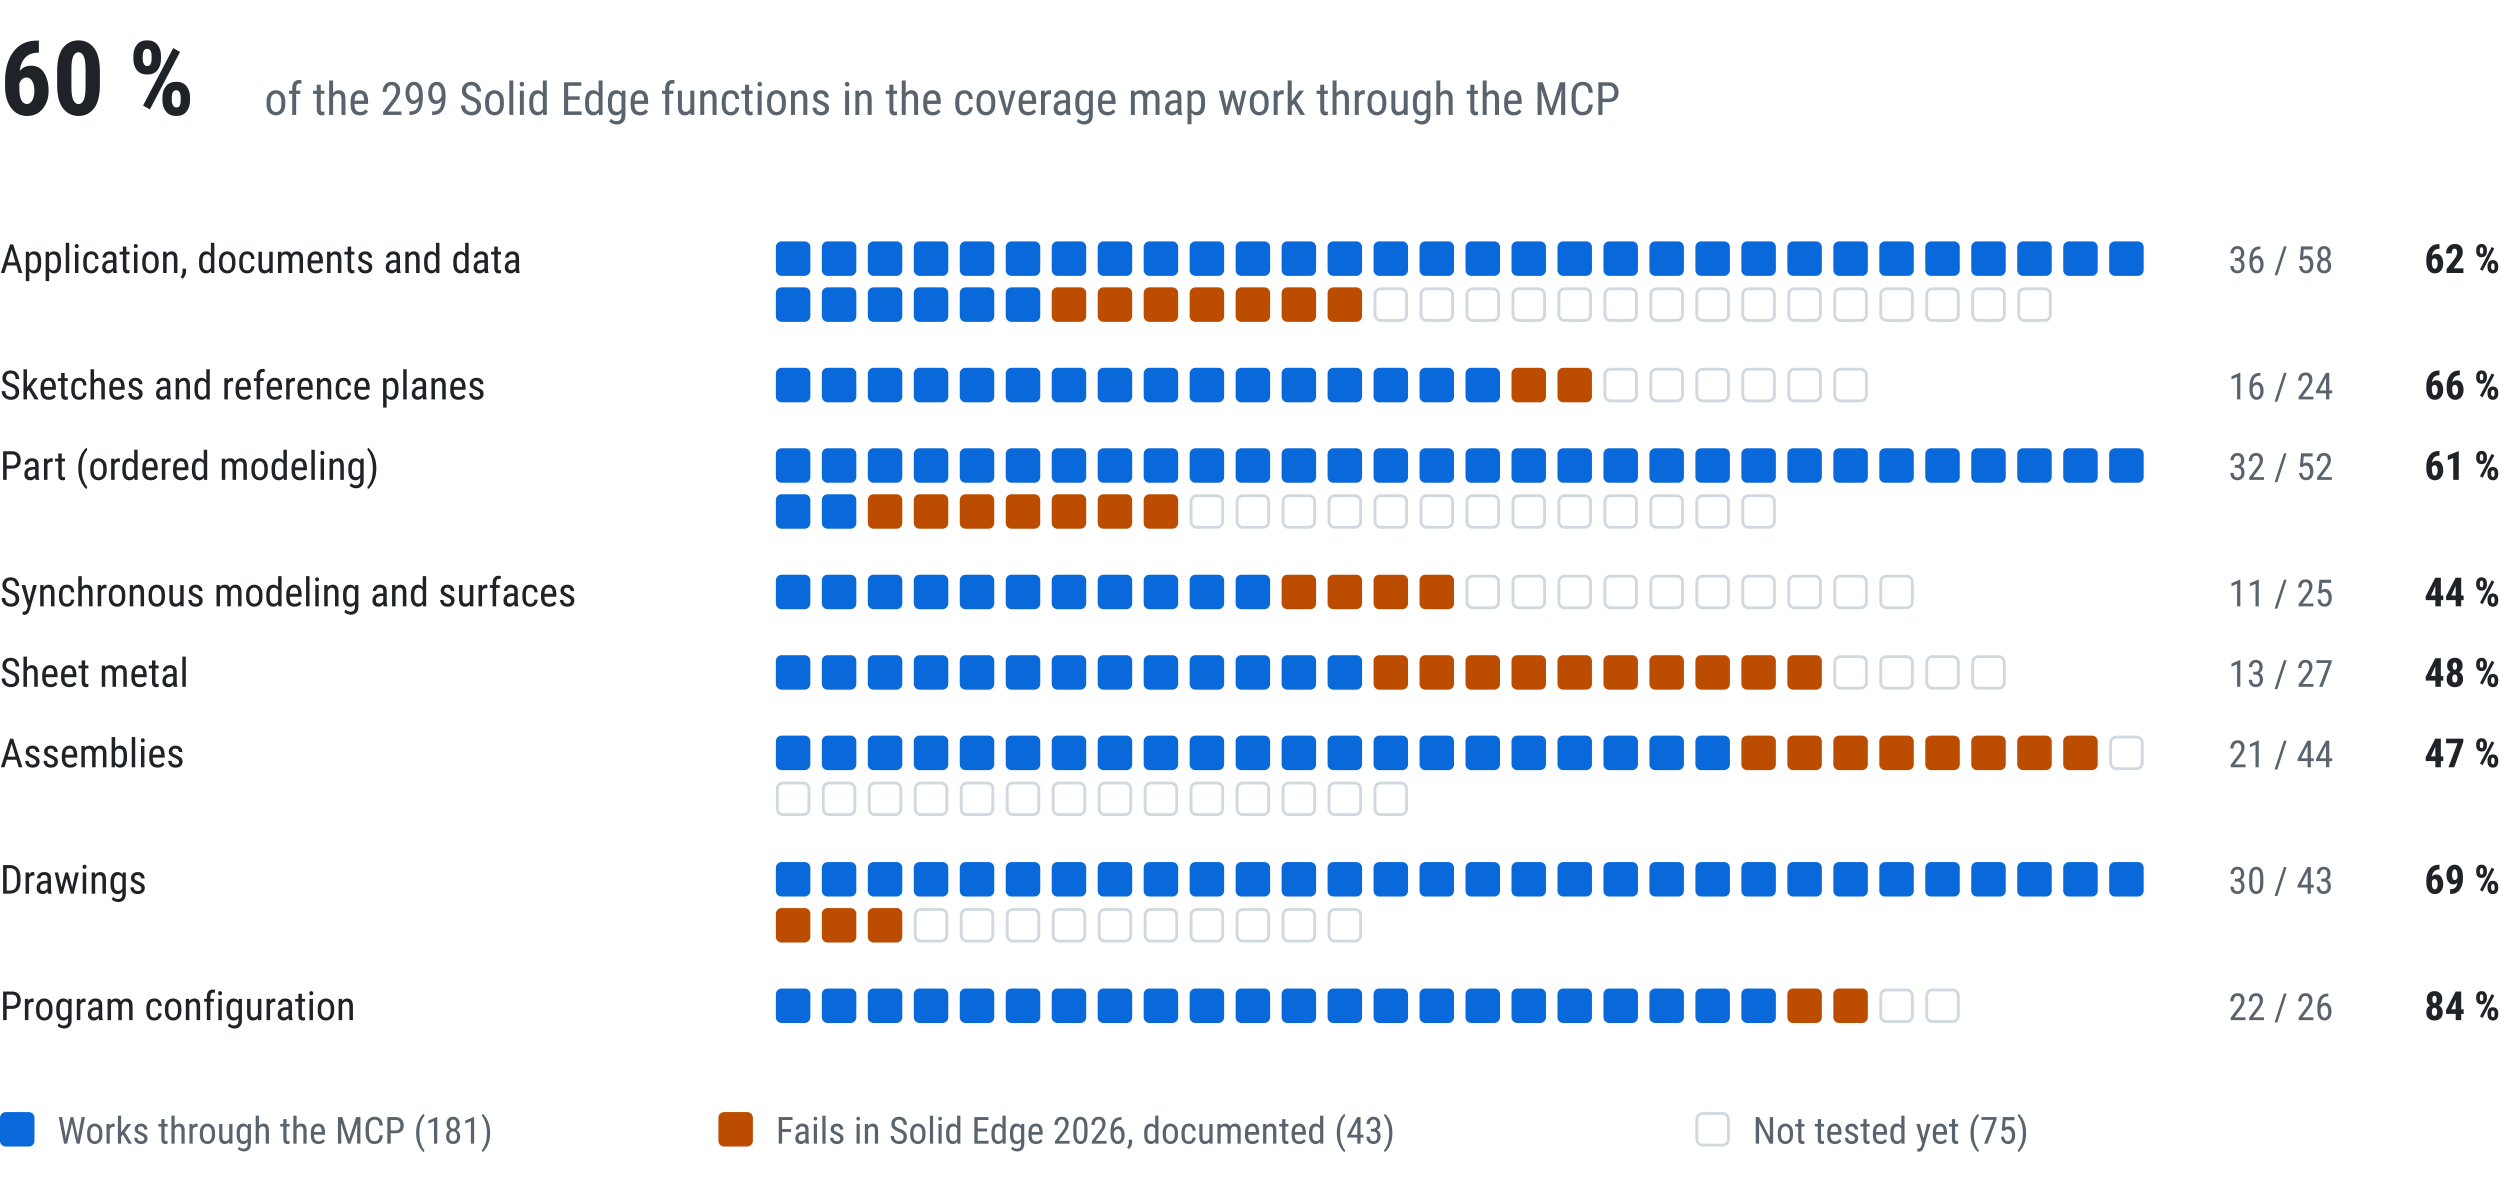
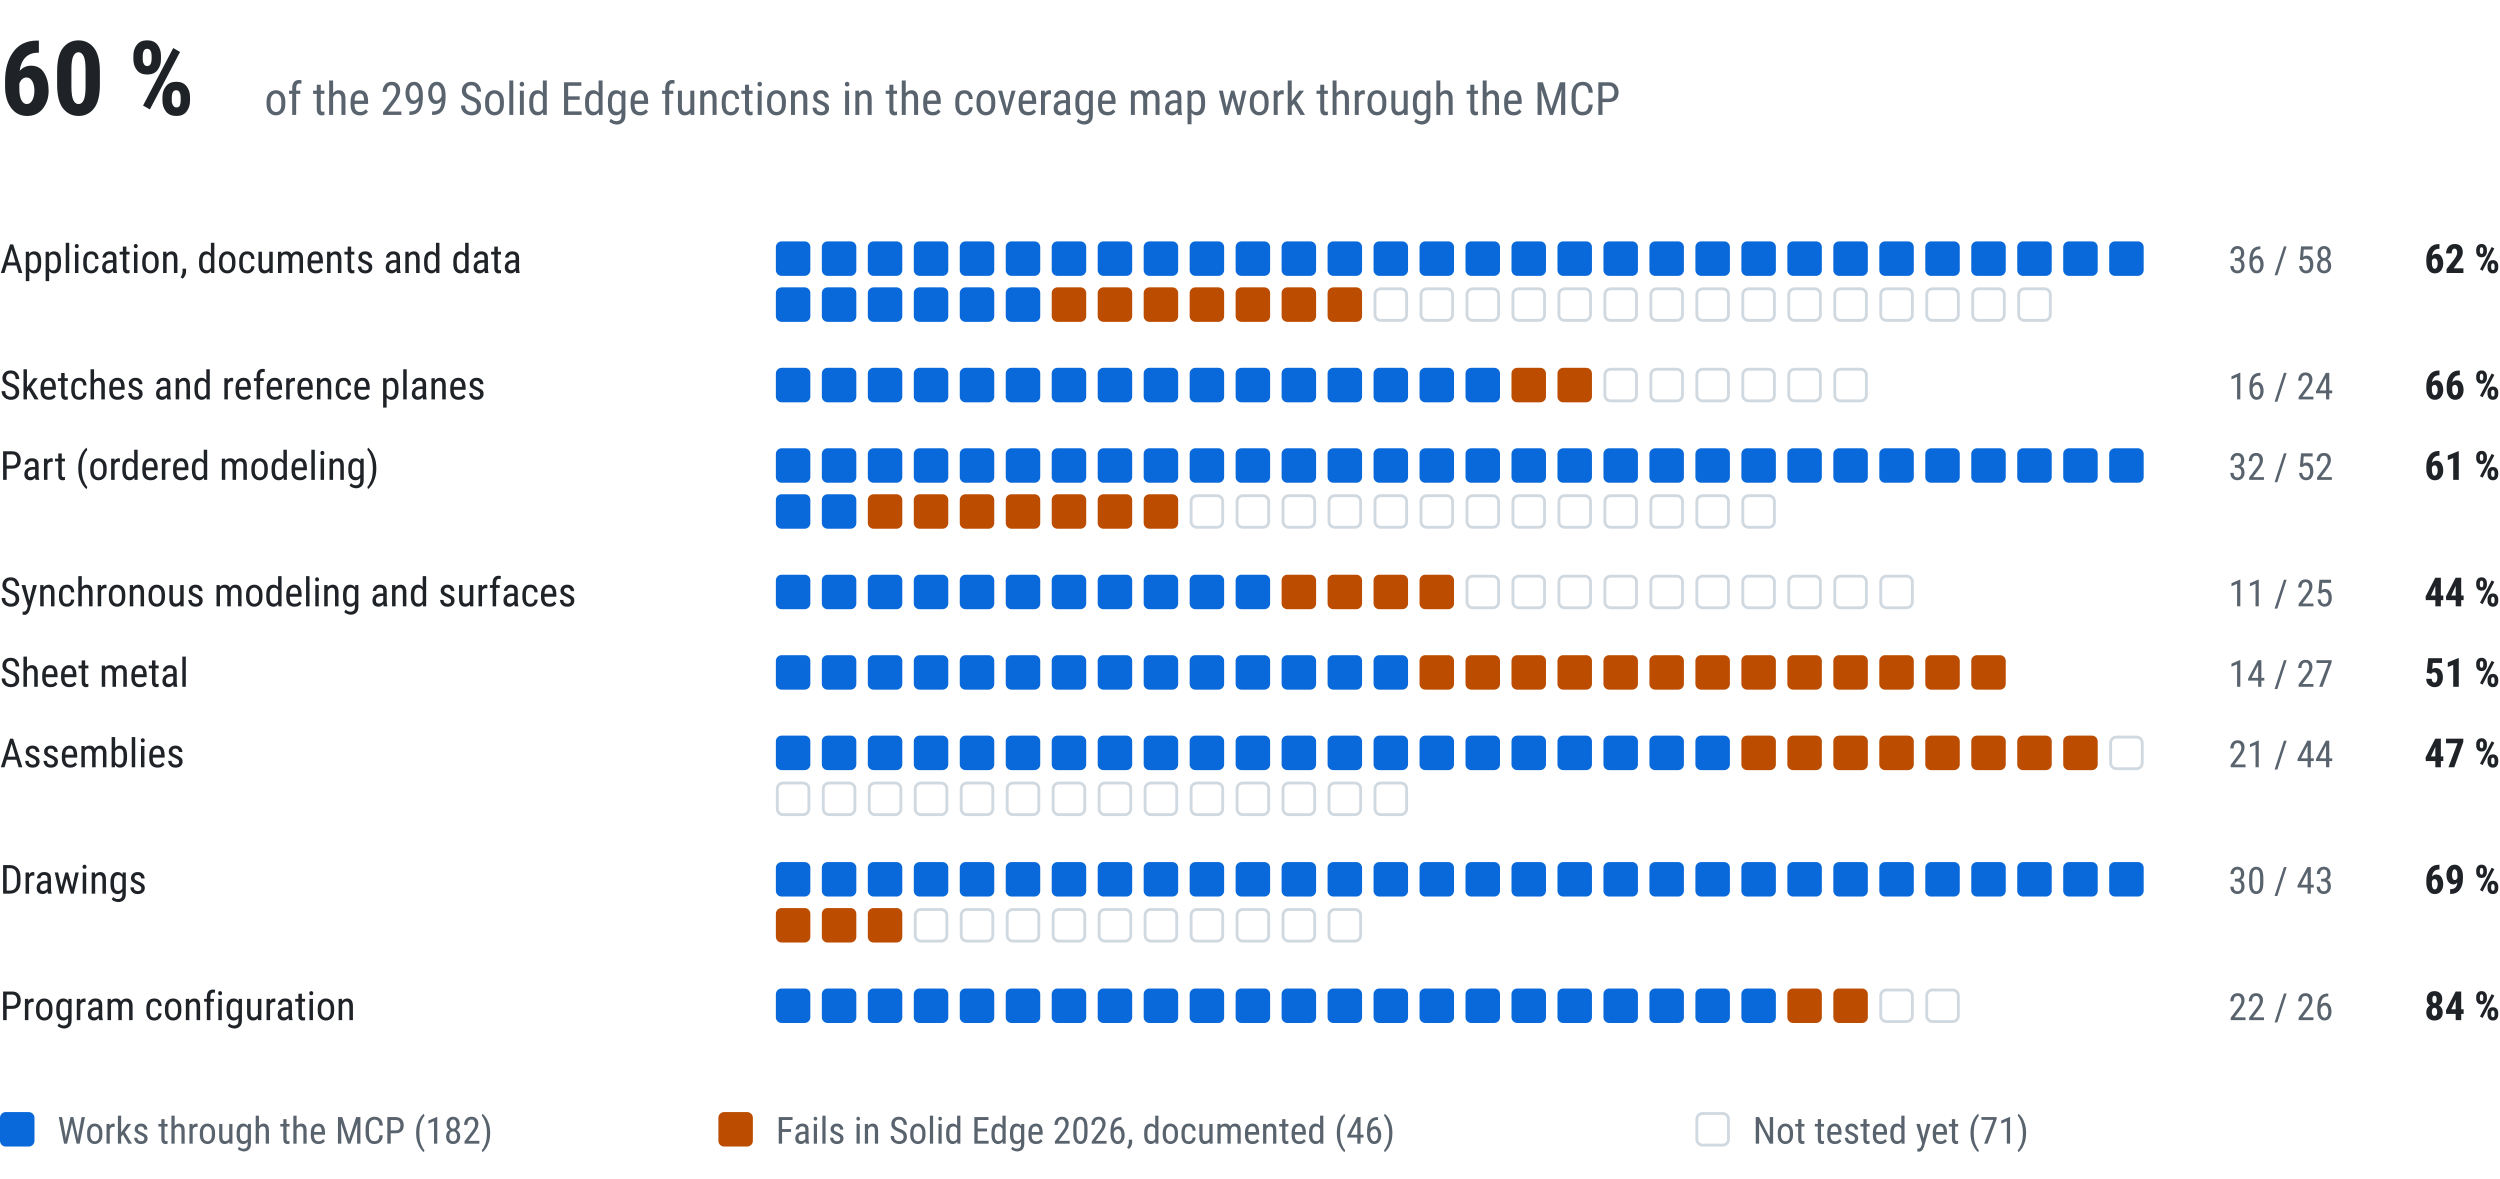
<svg xmlns="http://www.w3.org/2000/svg" width="870" height="410" viewBox="0 0 870 410" role="img" aria-labelledby="title desc">
  <g font-family="Bahnschrift, 'DIN Alternate', 'DIN 1451', D-DIN, Barlow, 'Roboto Condensed', 'Arial Narrow', sans-serif">
    <text x="0" y="40" font-size="36" font-weight="600" fill="#1f2328">60 %</text>
    <text x="92" y="40" font-size="16" fill="#59636e">of the 299 Solid Edge functions in the coverage map work through the MCP</text>
    <text x="0" y="95" font-size="14" fill="#1f2328">Application, documents and data</text>
    <rect x="270" y="84" width="12" height="12" rx="2" fill="#0969da" />
    <rect x="286" y="84" width="12" height="12" rx="2" fill="#0969da" />
    <rect x="302" y="84" width="12" height="12" rx="2" fill="#0969da" />
    <rect x="318" y="84" width="12" height="12" rx="2" fill="#0969da" />
    <rect x="334" y="84" width="12" height="12" rx="2" fill="#0969da" />
    <rect x="350" y="84" width="12" height="12" rx="2" fill="#0969da" />
    <rect x="366" y="84" width="12" height="12" rx="2" fill="#0969da" />
    <rect x="382" y="84" width="12" height="12" rx="2" fill="#0969da" />
    <rect x="398" y="84" width="12" height="12" rx="2" fill="#0969da" />
    <rect x="414" y="84" width="12" height="12" rx="2" fill="#0969da" />
    <rect x="430" y="84" width="12" height="12" rx="2" fill="#0969da" />
    <rect x="446" y="84" width="12" height="12" rx="2" fill="#0969da" />
    <rect x="462" y="84" width="12" height="12" rx="2" fill="#0969da" />
    <rect x="478" y="84" width="12" height="12" rx="2" fill="#0969da" />
    <rect x="494" y="84" width="12" height="12" rx="2" fill="#0969da" />
    <rect x="510" y="84" width="12" height="12" rx="2" fill="#0969da" />
    <rect x="526" y="84" width="12" height="12" rx="2" fill="#0969da" />
    <rect x="542" y="84" width="12" height="12" rx="2" fill="#0969da" />
    <rect x="558" y="84" width="12" height="12" rx="2" fill="#0969da" />
    <rect x="574" y="84" width="12" height="12" rx="2" fill="#0969da" />
    <rect x="590" y="84" width="12" height="12" rx="2" fill="#0969da" />
    <rect x="606" y="84" width="12" height="12" rx="2" fill="#0969da" />
    <rect x="622" y="84" width="12" height="12" rx="2" fill="#0969da" />
    <rect x="638" y="84" width="12" height="12" rx="2" fill="#0969da" />
    <rect x="654" y="84" width="12" height="12" rx="2" fill="#0969da" />
    <rect x="670" y="84" width="12" height="12" rx="2" fill="#0969da" />
    <rect x="686" y="84" width="12" height="12" rx="2" fill="#0969da" />
    <rect x="702" y="84" width="12" height="12" rx="2" fill="#0969da" />
    <rect x="718" y="84" width="12" height="12" rx="2" fill="#0969da" />
    <rect x="734" y="84" width="12" height="12" rx="2" fill="#0969da" />
    <rect x="270" y="100" width="12" height="12" rx="2" fill="#0969da" />
    <rect x="286" y="100" width="12" height="12" rx="2" fill="#0969da" />
    <rect x="302" y="100" width="12" height="12" rx="2" fill="#0969da" />
    <rect x="318" y="100" width="12" height="12" rx="2" fill="#0969da" />
    <rect x="334" y="100" width="12" height="12" rx="2" fill="#0969da" />
    <rect x="350" y="100" width="12" height="12" rx="2" fill="#0969da" />
    <rect x="366" y="100" width="12" height="12" rx="2" fill="#bc4c00" />
    <rect x="382" y="100" width="12" height="12" rx="2" fill="#bc4c00" />
    <rect x="398" y="100" width="12" height="12" rx="2" fill="#bc4c00" />
    <rect x="414" y="100" width="12" height="12" rx="2" fill="#bc4c00" />
    <rect x="430" y="100" width="12" height="12" rx="2" fill="#bc4c00" />
    <rect x="446" y="100" width="12" height="12" rx="2" fill="#bc4c00" />
    <rect x="462" y="100" width="12" height="12" rx="2" fill="#bc4c00" />
    <rect x="478.5" y="100.5" width="11" height="11" rx="2" fill="none" stroke="#d1d9e0" />
    <rect x="494.5" y="100.5" width="11" height="11" rx="2" fill="none" stroke="#d1d9e0" />
    <rect x="510.5" y="100.5" width="11" height="11" rx="2" fill="none" stroke="#d1d9e0" />
    <rect x="526.5" y="100.5" width="11" height="11" rx="2" fill="none" stroke="#d1d9e0" />
    <rect x="542.5" y="100.5" width="11" height="11" rx="2" fill="none" stroke="#d1d9e0" />
    <rect x="558.5" y="100.5" width="11" height="11" rx="2" fill="none" stroke="#d1d9e0" />
    <rect x="574.5" y="100.5" width="11" height="11" rx="2" fill="none" stroke="#d1d9e0" />
    <rect x="590.5" y="100.5" width="11" height="11" rx="2" fill="none" stroke="#d1d9e0" />
    <rect x="606.5" y="100.5" width="11" height="11" rx="2" fill="none" stroke="#d1d9e0" />
    <rect x="622.5" y="100.5" width="11" height="11" rx="2" fill="none" stroke="#d1d9e0" />
    <rect x="638.5" y="100.5" width="11" height="11" rx="2" fill="none" stroke="#d1d9e0" />
    <rect x="654.5" y="100.5" width="11" height="11" rx="2" fill="none" stroke="#d1d9e0" />
    <rect x="670.5" y="100.5" width="11" height="11" rx="2" fill="none" stroke="#d1d9e0" />
    <rect x="686.5" y="100.5" width="11" height="11" rx="2" fill="none" stroke="#d1d9e0" />
    <rect x="702.5" y="100.5" width="11" height="11" rx="2" fill="none" stroke="#d1d9e0" />
    <text x="812" y="95" font-size="13" text-anchor="end" fill="#59636e">36 / 58</text>
    <text x="870" y="95" font-size="14" font-weight="600" text-anchor="end" fill="#1f2328">62 %</text>
    <text x="0" y="139" font-size="14" fill="#1f2328">Sketches and reference planes</text>
    <rect x="270" y="128" width="12" height="12" rx="2" fill="#0969da" />
    <rect x="286" y="128" width="12" height="12" rx="2" fill="#0969da" />
    <rect x="302" y="128" width="12" height="12" rx="2" fill="#0969da" />
    <rect x="318" y="128" width="12" height="12" rx="2" fill="#0969da" />
    <rect x="334" y="128" width="12" height="12" rx="2" fill="#0969da" />
    <rect x="350" y="128" width="12" height="12" rx="2" fill="#0969da" />
    <rect x="366" y="128" width="12" height="12" rx="2" fill="#0969da" />
    <rect x="382" y="128" width="12" height="12" rx="2" fill="#0969da" />
    <rect x="398" y="128" width="12" height="12" rx="2" fill="#0969da" />
    <rect x="414" y="128" width="12" height="12" rx="2" fill="#0969da" />
    <rect x="430" y="128" width="12" height="12" rx="2" fill="#0969da" />
    <rect x="446" y="128" width="12" height="12" rx="2" fill="#0969da" />
    <rect x="462" y="128" width="12" height="12" rx="2" fill="#0969da" />
    <rect x="478" y="128" width="12" height="12" rx="2" fill="#0969da" />
    <rect x="494" y="128" width="12" height="12" rx="2" fill="#0969da" />
    <rect x="510" y="128" width="12" height="12" rx="2" fill="#0969da" />
    <rect x="526" y="128" width="12" height="12" rx="2" fill="#bc4c00" />
    <rect x="542" y="128" width="12" height="12" rx="2" fill="#bc4c00" />
    <rect x="558.5" y="128.5" width="11" height="11" rx="2" fill="none" stroke="#d1d9e0" />
    <rect x="574.5" y="128.5" width="11" height="11" rx="2" fill="none" stroke="#d1d9e0" />
    <rect x="590.5" y="128.5" width="11" height="11" rx="2" fill="none" stroke="#d1d9e0" />
    <rect x="606.5" y="128.5" width="11" height="11" rx="2" fill="none" stroke="#d1d9e0" />
    <rect x="622.5" y="128.5" width="11" height="11" rx="2" fill="none" stroke="#d1d9e0" />
    <rect x="638.5" y="128.5" width="11" height="11" rx="2" fill="none" stroke="#d1d9e0" />
    <text x="812" y="139" font-size="13" text-anchor="end" fill="#59636e">16 / 24</text>
    <text x="870" y="139" font-size="14" font-weight="600" text-anchor="end" fill="#1f2328">66 %</text>
    <text x="0" y="167" font-size="14" fill="#1f2328">Part (ordered modeling)</text>
    <rect x="270" y="156" width="12" height="12" rx="2" fill="#0969da" />
    <rect x="286" y="156" width="12" height="12" rx="2" fill="#0969da" />
    <rect x="302" y="156" width="12" height="12" rx="2" fill="#0969da" />
    <rect x="318" y="156" width="12" height="12" rx="2" fill="#0969da" />
    <rect x="334" y="156" width="12" height="12" rx="2" fill="#0969da" />
    <rect x="350" y="156" width="12" height="12" rx="2" fill="#0969da" />
    <rect x="366" y="156" width="12" height="12" rx="2" fill="#0969da" />
    <rect x="382" y="156" width="12" height="12" rx="2" fill="#0969da" />
    <rect x="398" y="156" width="12" height="12" rx="2" fill="#0969da" />
    <rect x="414" y="156" width="12" height="12" rx="2" fill="#0969da" />
    <rect x="430" y="156" width="12" height="12" rx="2" fill="#0969da" />
    <rect x="446" y="156" width="12" height="12" rx="2" fill="#0969da" />
    <rect x="462" y="156" width="12" height="12" rx="2" fill="#0969da" />
    <rect x="478" y="156" width="12" height="12" rx="2" fill="#0969da" />
    <rect x="494" y="156" width="12" height="12" rx="2" fill="#0969da" />
    <rect x="510" y="156" width="12" height="12" rx="2" fill="#0969da" />
    <rect x="526" y="156" width="12" height="12" rx="2" fill="#0969da" />
    <rect x="542" y="156" width="12" height="12" rx="2" fill="#0969da" />
    <rect x="558" y="156" width="12" height="12" rx="2" fill="#0969da" />
    <rect x="574" y="156" width="12" height="12" rx="2" fill="#0969da" />
    <rect x="590" y="156" width="12" height="12" rx="2" fill="#0969da" />
    <rect x="606" y="156" width="12" height="12" rx="2" fill="#0969da" />
    <rect x="622" y="156" width="12" height="12" rx="2" fill="#0969da" />
    <rect x="638" y="156" width="12" height="12" rx="2" fill="#0969da" />
    <rect x="654" y="156" width="12" height="12" rx="2" fill="#0969da" />
    <rect x="670" y="156" width="12" height="12" rx="2" fill="#0969da" />
    <rect x="686" y="156" width="12" height="12" rx="2" fill="#0969da" />
    <rect x="702" y="156" width="12" height="12" rx="2" fill="#0969da" />
    <rect x="718" y="156" width="12" height="12" rx="2" fill="#0969da" />
    <rect x="734" y="156" width="12" height="12" rx="2" fill="#0969da" />
    <rect x="270" y="172" width="12" height="12" rx="2" fill="#0969da" />
    <rect x="286" y="172" width="12" height="12" rx="2" fill="#0969da" />
    <rect x="302" y="172" width="12" height="12" rx="2" fill="#bc4c00" />
    <rect x="318" y="172" width="12" height="12" rx="2" fill="#bc4c00" />
    <rect x="334" y="172" width="12" height="12" rx="2" fill="#bc4c00" />
    <rect x="350" y="172" width="12" height="12" rx="2" fill="#bc4c00" />
    <rect x="366" y="172" width="12" height="12" rx="2" fill="#bc4c00" />
    <rect x="382" y="172" width="12" height="12" rx="2" fill="#bc4c00" />
    <rect x="398" y="172" width="12" height="12" rx="2" fill="#bc4c00" />
    <rect x="414.5" y="172.5" width="11" height="11" rx="2" fill="none" stroke="#d1d9e0" />
    <rect x="430.5" y="172.5" width="11" height="11" rx="2" fill="none" stroke="#d1d9e0" />
    <rect x="446.5" y="172.5" width="11" height="11" rx="2" fill="none" stroke="#d1d9e0" />
    <rect x="462.5" y="172.5" width="11" height="11" rx="2" fill="none" stroke="#d1d9e0" />
    <rect x="478.5" y="172.5" width="11" height="11" rx="2" fill="none" stroke="#d1d9e0" />
    <rect x="494.5" y="172.5" width="11" height="11" rx="2" fill="none" stroke="#d1d9e0" />
    <rect x="510.5" y="172.5" width="11" height="11" rx="2" fill="none" stroke="#d1d9e0" />
    <rect x="526.5" y="172.5" width="11" height="11" rx="2" fill="none" stroke="#d1d9e0" />
    <rect x="542.5" y="172.5" width="11" height="11" rx="2" fill="none" stroke="#d1d9e0" />
    <rect x="558.5" y="172.5" width="11" height="11" rx="2" fill="none" stroke="#d1d9e0" />
    <rect x="574.5" y="172.5" width="11" height="11" rx="2" fill="none" stroke="#d1d9e0" />
    <rect x="590.5" y="172.5" width="11" height="11" rx="2" fill="none" stroke="#d1d9e0" />
    <rect x="606.5" y="172.5" width="11" height="11" rx="2" fill="none" stroke="#d1d9e0" />
    <text x="812" y="167" font-size="13" text-anchor="end" fill="#59636e">32 / 52</text>
    <text x="870" y="167" font-size="14" font-weight="600" text-anchor="end" fill="#1f2328">61 %</text>
    <text x="0" y="211" font-size="14" fill="#1f2328">Synchronous modeling and surfaces</text>
    <rect x="270" y="200" width="12" height="12" rx="2" fill="#0969da" />
    <rect x="286" y="200" width="12" height="12" rx="2" fill="#0969da" />
    <rect x="302" y="200" width="12" height="12" rx="2" fill="#0969da" />
    <rect x="318" y="200" width="12" height="12" rx="2" fill="#0969da" />
    <rect x="334" y="200" width="12" height="12" rx="2" fill="#0969da" />
    <rect x="350" y="200" width="12" height="12" rx="2" fill="#0969da" />
    <rect x="366" y="200" width="12" height="12" rx="2" fill="#0969da" />
    <rect x="382" y="200" width="12" height="12" rx="2" fill="#0969da" />
    <rect x="398" y="200" width="12" height="12" rx="2" fill="#0969da" />
    <rect x="414" y="200" width="12" height="12" rx="2" fill="#0969da" />
    <rect x="430" y="200" width="12" height="12" rx="2" fill="#0969da" />
    <rect x="446" y="200" width="12" height="12" rx="2" fill="#bc4c00" />
    <rect x="462" y="200" width="12" height="12" rx="2" fill="#bc4c00" />
    <rect x="478" y="200" width="12" height="12" rx="2" fill="#bc4c00" />
    <rect x="494" y="200" width="12" height="12" rx="2" fill="#bc4c00" />
    <rect x="510.5" y="200.5" width="11" height="11" rx="2" fill="none" stroke="#d1d9e0" />
    <rect x="526.5" y="200.5" width="11" height="11" rx="2" fill="none" stroke="#d1d9e0" />
    <rect x="542.5" y="200.5" width="11" height="11" rx="2" fill="none" stroke="#d1d9e0" />
    <rect x="558.5" y="200.5" width="11" height="11" rx="2" fill="none" stroke="#d1d9e0" />
    <rect x="574.5" y="200.5" width="11" height="11" rx="2" fill="none" stroke="#d1d9e0" />
    <rect x="590.5" y="200.5" width="11" height="11" rx="2" fill="none" stroke="#d1d9e0" />
    <rect x="606.5" y="200.5" width="11" height="11" rx="2" fill="none" stroke="#d1d9e0" />
    <rect x="622.5" y="200.5" width="11" height="11" rx="2" fill="none" stroke="#d1d9e0" />
    <rect x="638.5" y="200.5" width="11" height="11" rx="2" fill="none" stroke="#d1d9e0" />
    <rect x="654.5" y="200.5" width="11" height="11" rx="2" fill="none" stroke="#d1d9e0" />
    <text x="812" y="211" font-size="13" text-anchor="end" fill="#59636e">11 / 25</text>
    <text x="870" y="211" font-size="14" font-weight="600" text-anchor="end" fill="#1f2328">44 %</text>
    <text x="0" y="239" font-size="14" fill="#1f2328">Sheet metal</text>
    <rect x="270" y="228" width="12" height="12" rx="2" fill="#0969da" />
    <rect x="286" y="228" width="12" height="12" rx="2" fill="#0969da" />
    <rect x="302" y="228" width="12" height="12" rx="2" fill="#0969da" />
    <rect x="318" y="228" width="12" height="12" rx="2" fill="#0969da" />
    <rect x="334" y="228" width="12" height="12" rx="2" fill="#0969da" />
    <rect x="350" y="228" width="12" height="12" rx="2" fill="#0969da" />
    <rect x="366" y="228" width="12" height="12" rx="2" fill="#0969da" />
    <rect x="382" y="228" width="12" height="12" rx="2" fill="#0969da" />
    <rect x="398" y="228" width="12" height="12" rx="2" fill="#0969da" />
    <rect x="414" y="228" width="12" height="12" rx="2" fill="#0969da" />
    <rect x="430" y="228" width="12" height="12" rx="2" fill="#0969da" />
    <rect x="446" y="228" width="12" height="12" rx="2" fill="#0969da" />
    <rect x="462" y="228" width="12" height="12" rx="2" fill="#0969da" />
-     <rect x="478" y="228" width="12" height="12" rx="2" fill="#bc4c00" />
+     <rect x="478" y="228" width="12" height="12" rx="2" fill="#0969da" />
    <rect x="494" y="228" width="12" height="12" rx="2" fill="#bc4c00" />
    <rect x="510" y="228" width="12" height="12" rx="2" fill="#bc4c00" />
    <rect x="526" y="228" width="12" height="12" rx="2" fill="#bc4c00" />
    <rect x="542" y="228" width="12" height="12" rx="2" fill="#bc4c00" />
    <rect x="558" y="228" width="12" height="12" rx="2" fill="#bc4c00" />
    <rect x="574" y="228" width="12" height="12" rx="2" fill="#bc4c00" />
    <rect x="590" y="228" width="12" height="12" rx="2" fill="#bc4c00" />
    <rect x="606" y="228" width="12" height="12" rx="2" fill="#bc4c00" />
    <rect x="622" y="228" width="12" height="12" rx="2" fill="#bc4c00" />
-     <rect x="638.5" y="228.5" width="11" height="11" rx="2" fill="none" stroke="#d1d9e0" />
-     <rect x="654.5" y="228.5" width="11" height="11" rx="2" fill="none" stroke="#d1d9e0" />
-     <rect x="670.5" y="228.5" width="11" height="11" rx="2" fill="none" stroke="#d1d9e0" />
-     <rect x="686.5" y="228.5" width="11" height="11" rx="2" fill="none" stroke="#d1d9e0" />
-     <text x="812" y="239" font-size="13" text-anchor="end" fill="#59636e">13 / 27</text>
-     <text x="870" y="239" font-size="14" font-weight="600" text-anchor="end" fill="#1f2328">48 %</text>
+     <rect x="638" y="228" width="12" height="12" rx="2" fill="#bc4c00" />
+     <rect x="654" y="228" width="12" height="12" rx="2" fill="#bc4c00" />
+     <rect x="670" y="228" width="12" height="12" rx="2" fill="#bc4c00" />
+     <rect x="686" y="228" width="12" height="12" rx="2" fill="#bc4c00" />
+     <text x="812" y="239" font-size="13" text-anchor="end" fill="#59636e">14 / 27</text>
+     <text x="870" y="239" font-size="14" font-weight="600" text-anchor="end" fill="#1f2328">51 %</text>
    <text x="0" y="267" font-size="14" fill="#1f2328">Assemblies</text>
    <rect x="270" y="256" width="12" height="12" rx="2" fill="#0969da" />
    <rect x="286" y="256" width="12" height="12" rx="2" fill="#0969da" />
    <rect x="302" y="256" width="12" height="12" rx="2" fill="#0969da" />
    <rect x="318" y="256" width="12" height="12" rx="2" fill="#0969da" />
    <rect x="334" y="256" width="12" height="12" rx="2" fill="#0969da" />
    <rect x="350" y="256" width="12" height="12" rx="2" fill="#0969da" />
    <rect x="366" y="256" width="12" height="12" rx="2" fill="#0969da" />
    <rect x="382" y="256" width="12" height="12" rx="2" fill="#0969da" />
    <rect x="398" y="256" width="12" height="12" rx="2" fill="#0969da" />
    <rect x="414" y="256" width="12" height="12" rx="2" fill="#0969da" />
    <rect x="430" y="256" width="12" height="12" rx="2" fill="#0969da" />
    <rect x="446" y="256" width="12" height="12" rx="2" fill="#0969da" />
    <rect x="462" y="256" width="12" height="12" rx="2" fill="#0969da" />
    <rect x="478" y="256" width="12" height="12" rx="2" fill="#0969da" />
    <rect x="494" y="256" width="12" height="12" rx="2" fill="#0969da" />
    <rect x="510" y="256" width="12" height="12" rx="2" fill="#0969da" />
    <rect x="526" y="256" width="12" height="12" rx="2" fill="#0969da" />
    <rect x="542" y="256" width="12" height="12" rx="2" fill="#0969da" />
    <rect x="558" y="256" width="12" height="12" rx="2" fill="#0969da" />
    <rect x="574" y="256" width="12" height="12" rx="2" fill="#0969da" />
    <rect x="590" y="256" width="12" height="12" rx="2" fill="#0969da" />
    <rect x="606" y="256" width="12" height="12" rx="2" fill="#bc4c00" />
    <rect x="622" y="256" width="12" height="12" rx="2" fill="#bc4c00" />
    <rect x="638" y="256" width="12" height="12" rx="2" fill="#bc4c00" />
    <rect x="654" y="256" width="12" height="12" rx="2" fill="#bc4c00" />
    <rect x="670" y="256" width="12" height="12" rx="2" fill="#bc4c00" />
    <rect x="686" y="256" width="12" height="12" rx="2" fill="#bc4c00" />
    <rect x="702" y="256" width="12" height="12" rx="2" fill="#bc4c00" />
    <rect x="718" y="256" width="12" height="12" rx="2" fill="#bc4c00" />
    <rect x="734.5" y="256.5" width="11" height="11" rx="2" fill="none" stroke="#d1d9e0" />
    <rect x="270.5" y="272.5" width="11" height="11" rx="2" fill="none" stroke="#d1d9e0" />
    <rect x="286.5" y="272.5" width="11" height="11" rx="2" fill="none" stroke="#d1d9e0" />
    <rect x="302.5" y="272.5" width="11" height="11" rx="2" fill="none" stroke="#d1d9e0" />
    <rect x="318.5" y="272.5" width="11" height="11" rx="2" fill="none" stroke="#d1d9e0" />
    <rect x="334.5" y="272.5" width="11" height="11" rx="2" fill="none" stroke="#d1d9e0" />
    <rect x="350.5" y="272.5" width="11" height="11" rx="2" fill="none" stroke="#d1d9e0" />
    <rect x="366.5" y="272.5" width="11" height="11" rx="2" fill="none" stroke="#d1d9e0" />
    <rect x="382.5" y="272.5" width="11" height="11" rx="2" fill="none" stroke="#d1d9e0" />
    <rect x="398.5" y="272.5" width="11" height="11" rx="2" fill="none" stroke="#d1d9e0" />
    <rect x="414.5" y="272.5" width="11" height="11" rx="2" fill="none" stroke="#d1d9e0" />
    <rect x="430.5" y="272.5" width="11" height="11" rx="2" fill="none" stroke="#d1d9e0" />
    <rect x="446.5" y="272.5" width="11" height="11" rx="2" fill="none" stroke="#d1d9e0" />
    <rect x="462.5" y="272.5" width="11" height="11" rx="2" fill="none" stroke="#d1d9e0" />
    <rect x="478.5" y="272.5" width="11" height="11" rx="2" fill="none" stroke="#d1d9e0" />
    <text x="812" y="267" font-size="13" text-anchor="end" fill="#59636e">21 / 44</text>
    <text x="870" y="267" font-size="14" font-weight="600" text-anchor="end" fill="#1f2328">47 %</text>
    <text x="0" y="311" font-size="14" fill="#1f2328">Drawings</text>
    <rect x="270" y="300" width="12" height="12" rx="2" fill="#0969da" />
    <rect x="286" y="300" width="12" height="12" rx="2" fill="#0969da" />
    <rect x="302" y="300" width="12" height="12" rx="2" fill="#0969da" />
    <rect x="318" y="300" width="12" height="12" rx="2" fill="#0969da" />
    <rect x="334" y="300" width="12" height="12" rx="2" fill="#0969da" />
    <rect x="350" y="300" width="12" height="12" rx="2" fill="#0969da" />
    <rect x="366" y="300" width="12" height="12" rx="2" fill="#0969da" />
    <rect x="382" y="300" width="12" height="12" rx="2" fill="#0969da" />
    <rect x="398" y="300" width="12" height="12" rx="2" fill="#0969da" />
    <rect x="414" y="300" width="12" height="12" rx="2" fill="#0969da" />
    <rect x="430" y="300" width="12" height="12" rx="2" fill="#0969da" />
    <rect x="446" y="300" width="12" height="12" rx="2" fill="#0969da" />
    <rect x="462" y="300" width="12" height="12" rx="2" fill="#0969da" />
    <rect x="478" y="300" width="12" height="12" rx="2" fill="#0969da" />
    <rect x="494" y="300" width="12" height="12" rx="2" fill="#0969da" />
    <rect x="510" y="300" width="12" height="12" rx="2" fill="#0969da" />
    <rect x="526" y="300" width="12" height="12" rx="2" fill="#0969da" />
    <rect x="542" y="300" width="12" height="12" rx="2" fill="#0969da" />
    <rect x="558" y="300" width="12" height="12" rx="2" fill="#0969da" />
    <rect x="574" y="300" width="12" height="12" rx="2" fill="#0969da" />
    <rect x="590" y="300" width="12" height="12" rx="2" fill="#0969da" />
    <rect x="606" y="300" width="12" height="12" rx="2" fill="#0969da" />
    <rect x="622" y="300" width="12" height="12" rx="2" fill="#0969da" />
    <rect x="638" y="300" width="12" height="12" rx="2" fill="#0969da" />
    <rect x="654" y="300" width="12" height="12" rx="2" fill="#0969da" />
    <rect x="670" y="300" width="12" height="12" rx="2" fill="#0969da" />
    <rect x="686" y="300" width="12" height="12" rx="2" fill="#0969da" />
    <rect x="702" y="300" width="12" height="12" rx="2" fill="#0969da" />
    <rect x="718" y="300" width="12" height="12" rx="2" fill="#0969da" />
    <rect x="734" y="300" width="12" height="12" rx="2" fill="#0969da" />
    <rect x="270" y="316" width="12" height="12" rx="2" fill="#bc4c00" />
    <rect x="286" y="316" width="12" height="12" rx="2" fill="#bc4c00" />
    <rect x="302" y="316" width="12" height="12" rx="2" fill="#bc4c00" />
    <rect x="318.5" y="316.5" width="11" height="11" rx="2" fill="none" stroke="#d1d9e0" />
    <rect x="334.5" y="316.5" width="11" height="11" rx="2" fill="none" stroke="#d1d9e0" />
    <rect x="350.5" y="316.5" width="11" height="11" rx="2" fill="none" stroke="#d1d9e0" />
    <rect x="366.5" y="316.5" width="11" height="11" rx="2" fill="none" stroke="#d1d9e0" />
    <rect x="382.5" y="316.5" width="11" height="11" rx="2" fill="none" stroke="#d1d9e0" />
    <rect x="398.5" y="316.5" width="11" height="11" rx="2" fill="none" stroke="#d1d9e0" />
    <rect x="414.5" y="316.5" width="11" height="11" rx="2" fill="none" stroke="#d1d9e0" />
    <rect x="430.5" y="316.5" width="11" height="11" rx="2" fill="none" stroke="#d1d9e0" />
    <rect x="446.5" y="316.5" width="11" height="11" rx="2" fill="none" stroke="#d1d9e0" />
    <rect x="462.5" y="316.5" width="11" height="11" rx="2" fill="none" stroke="#d1d9e0" />
    <text x="812" y="311" font-size="13" text-anchor="end" fill="#59636e">30 / 43</text>
    <text x="870" y="311" font-size="14" font-weight="600" text-anchor="end" fill="#1f2328">69 %</text>
    <text x="0" y="355" font-size="14" fill="#1f2328">Program configuration</text>
    <rect x="270" y="344" width="12" height="12" rx="2" fill="#0969da" />
    <rect x="286" y="344" width="12" height="12" rx="2" fill="#0969da" />
    <rect x="302" y="344" width="12" height="12" rx="2" fill="#0969da" />
    <rect x="318" y="344" width="12" height="12" rx="2" fill="#0969da" />
    <rect x="334" y="344" width="12" height="12" rx="2" fill="#0969da" />
    <rect x="350" y="344" width="12" height="12" rx="2" fill="#0969da" />
    <rect x="366" y="344" width="12" height="12" rx="2" fill="#0969da" />
    <rect x="382" y="344" width="12" height="12" rx="2" fill="#0969da" />
    <rect x="398" y="344" width="12" height="12" rx="2" fill="#0969da" />
    <rect x="414" y="344" width="12" height="12" rx="2" fill="#0969da" />
    <rect x="430" y="344" width="12" height="12" rx="2" fill="#0969da" />
    <rect x="446" y="344" width="12" height="12" rx="2" fill="#0969da" />
    <rect x="462" y="344" width="12" height="12" rx="2" fill="#0969da" />
    <rect x="478" y="344" width="12" height="12" rx="2" fill="#0969da" />
    <rect x="494" y="344" width="12" height="12" rx="2" fill="#0969da" />
    <rect x="510" y="344" width="12" height="12" rx="2" fill="#0969da" />
    <rect x="526" y="344" width="12" height="12" rx="2" fill="#0969da" />
    <rect x="542" y="344" width="12" height="12" rx="2" fill="#0969da" />
    <rect x="558" y="344" width="12" height="12" rx="2" fill="#0969da" />
    <rect x="574" y="344" width="12" height="12" rx="2" fill="#0969da" />
    <rect x="590" y="344" width="12" height="12" rx="2" fill="#0969da" />
    <rect x="606" y="344" width="12" height="12" rx="2" fill="#0969da" />
    <rect x="622" y="344" width="12" height="12" rx="2" fill="#bc4c00" />
    <rect x="638" y="344" width="12" height="12" rx="2" fill="#bc4c00" />
    <rect x="654.5" y="344.5" width="11" height="11" rx="2" fill="none" stroke="#d1d9e0" />
    <rect x="670.5" y="344.5" width="11" height="11" rx="2" fill="none" stroke="#d1d9e0" />
    <text x="812" y="355" font-size="13" text-anchor="end" fill="#59636e">22 / 26</text>
    <text x="870" y="355" font-size="14" font-weight="600" text-anchor="end" fill="#1f2328">84 %</text>
    <rect x="0" y="387" width="12" height="12" rx="2" fill="#0969da" />
-     <text x="20" y="398" font-size="13" fill="#59636e">Works through the MCP (181)</text>
+     <text x="20" y="398" font-size="13" fill="#59636e">Works through the MCP (182)</text>
    <rect x="250" y="387" width="12" height="12" rx="2" fill="#bc4c00" />
-     <text x="270" y="398" font-size="13" fill="#59636e">Fails in Solid Edge 2026, documented (43)</text>
+     <text x="270" y="398" font-size="13" fill="#59636e">Fails in Solid Edge 2026, documented (46)</text>
    <rect x="590.5" y="387.5" width="11" height="11" rx="2" fill="none" stroke="#d1d9e0" />
-     <text x="610" y="398" font-size="13" fill="#59636e">Not tested yet (75)</text>
+     <text x="610" y="398" font-size="13" fill="#59636e">Not tested yet (71)</text>
  </g>
</svg>
